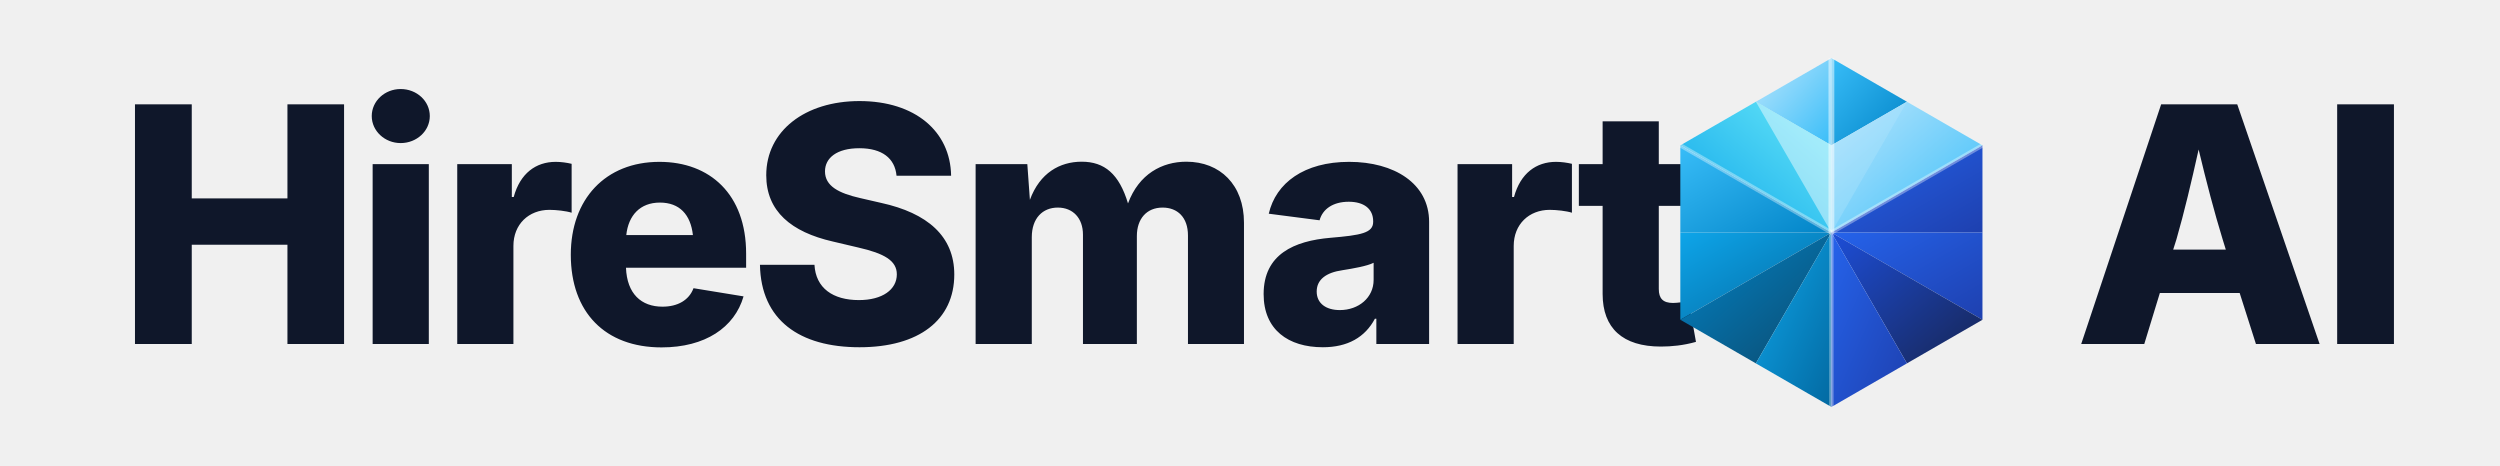
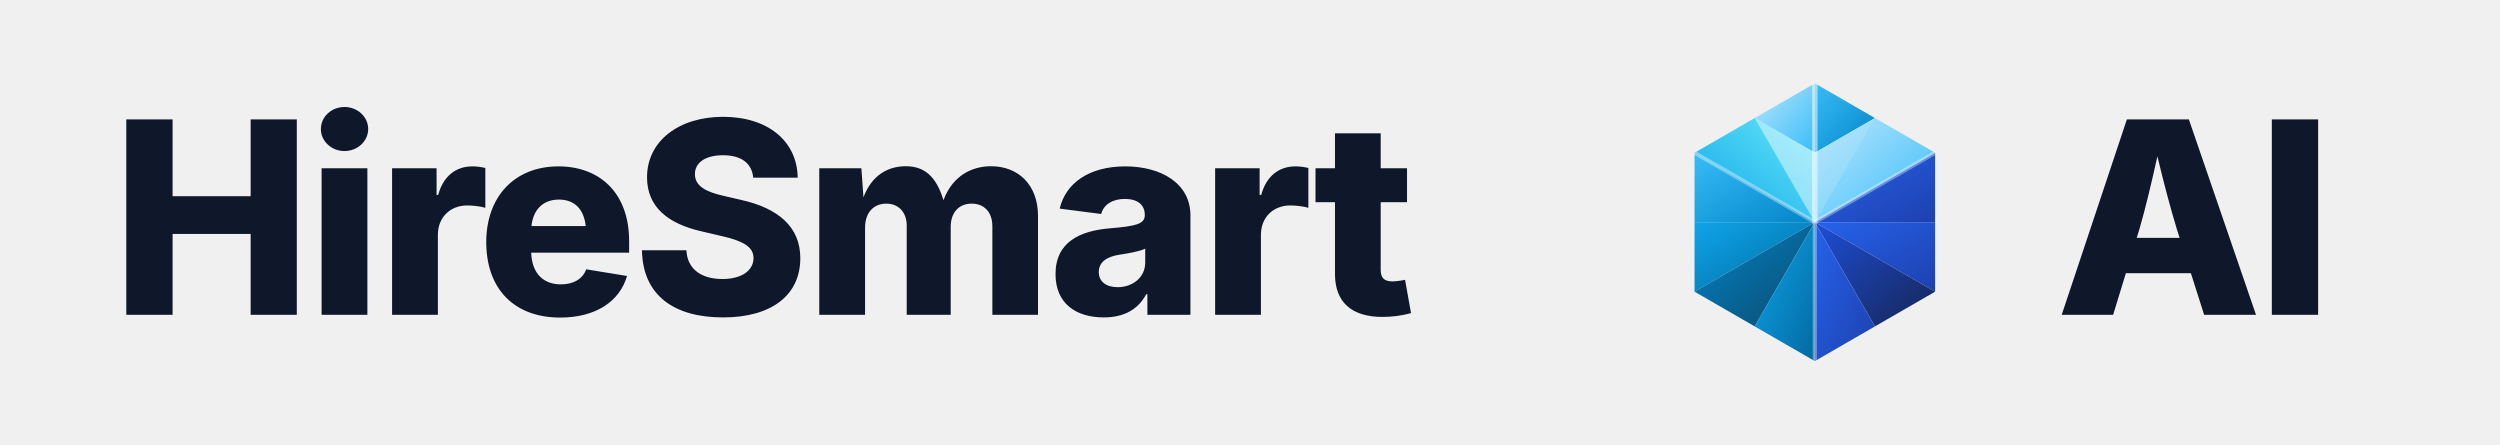
- <svg xmlns="http://www.w3.org/2000/svg" viewBox="0 0 516 96" width="516" height="96" role="img" aria-label="HireSmart AI">
+ <svg xmlns="http://www.w3.org/2000/svg" viewBox="0 0 540 96" width="540" height="96" role="img" aria-label="HireSmart AI">
  <defs>
    <linearGradient id="hs-nav-facet-cyan-top-dark" x1="0%" y1="0%" x2="100%" y2="100%">
      <stop offset="0%" stop-color="#bae6fd" />
      <stop offset="100%" stop-color="#38bdf8" />
    </linearGradient>
    <linearGradient id="hs-nav-facet-cyan-mid-dark" x1="0%" y1="0%" x2="100%" y2="100%">
      <stop offset="0%" stop-color="#38bdf8" />
      <stop offset="100%" stop-color="#0284c7" />
    </linearGradient>
    <linearGradient id="hs-nav-facet-cyan-glow-dark" x1="100%" y1="0%" x2="0%" y2="100%">
      <stop offset="0%" stop-color="#67e8f9" />
      <stop offset="100%" stop-color="#0ea5e9" />
    </linearGradient>
    <linearGradient id="hs-nav-facet-blue-left-dark" x1="0%" y1="0%" x2="100%" y2="100%">
      <stop offset="0%" stop-color="#0ea5e9" />
      <stop offset="100%" stop-color="#0369a1" />
    </linearGradient>
    <linearGradient id="hs-nav-facet-blue-deep-dark" x1="0%" y1="0%" x2="100%" y2="100%">
      <stop offset="0%" stop-color="#0284c7" />
      <stop offset="100%" stop-color="#0c4a6e" />
    </linearGradient>
    <linearGradient id="hs-nav-facet-blue-right-dark" x1="0%" y1="0%" x2="100%" y2="100%">
      <stop offset="0%" stop-color="#2563eb" />
      <stop offset="100%" stop-color="#1e40af" />
    </linearGradient>
    <linearGradient id="hs-nav-facet-blue-dark-dark" x1="0%" y1="0%" x2="100%" y2="100%">
      <stop offset="0%" stop-color="#1d4ed8" />
      <stop offset="100%" stop-color="#172554" />
    </linearGradient>
  </defs>
  <g id="hiresmart-nav-logo">
-     <text x="24" y="71" font-family="Inter, system-ui, -apple-system, sans-serif" font-size="68" font-weight="800" letter-spacing="-1.8" fill="#0f172a">HireSmart</text>
+     <text x="24" y="68" font-family="Inter, system-ui, -apple-system, BlinkMacSystemFont, 'Segoe UI', Roboto, sans-serif" font-size="58" font-weight="800" letter-spacing="-1.2" fill="#0f172a">HireSmart</text>
    <g id="faceted-cube">
-       <polygon points="378,12.00 362.41,21.00 378,30.00" fill="url(#hs-nav-facet-cyan-top-dark)" />
-       <polygon points="378,12.00 393.59,21.00 378,30.00" fill="url(#hs-nav-facet-cyan-mid-dark)" />
-       <polygon points="362.41,21.00 346.82,30.00 378,48.00 378,30.00" fill="url(#hs-nav-facet-cyan-glow-dark)" />
-       <polygon points="393.59,21.00 409.18,30.00 378,48.00 378,30.00" fill="url(#hs-nav-facet-cyan-top-dark)" />
-       <polygon points="346.82,30.00 346.82,48.00 378,48.00" fill="url(#hs-nav-facet-cyan-mid-dark)" />
-       <polygon points="346.82,48.00 346.82,66.00 362.41,57.00 378,48.00" fill="url(#hs-nav-facet-blue-left-dark)" />
-       <polygon points="346.82,66.00 362.41,75.00 378,48.00" fill="url(#hs-nav-facet-blue-deep-dark)" />
-       <polygon points="362.41,75.00 378,84.00 378,48.00" fill="url(#hs-nav-facet-blue-left-dark)" />
-       <polygon points="409.18,30.00 409.18,48.00 378,48.00" fill="url(#hs-nav-facet-blue-right-dark)" />
-       <polygon points="409.18,48.00 409.18,66.00 393.59,57.00 378,48.00" fill="url(#hs-nav-facet-blue-right-dark)" />
-       <polygon points="409.18,66.00 393.59,75.00 378,48.00" fill="url(#hs-nav-facet-blue-dark-dark)" />
-       <polygon points="393.59,75.00 378,84.00 378,48.00" fill="url(#hs-nav-facet-blue-right-dark)" />
-       <polygon points="378,30.00 378,48.00 362.41,21.00" fill="#ffffff" opacity="0.45" />
-       <polygon points="378,30.00 378,48.00 393.59,21.00" fill="#bae6fd" opacity="0.3" />
-       <line x1="378" y1="12.00" x2="378" y2="48.00" stroke="#ffffff" stroke-width="1.2" stroke-opacity="0.5" />
-       <line x1="346.82" y1="30.00" x2="378" y2="48.00" stroke="#ffffff" stroke-width="0.9" stroke-opacity="0.35" />
-       <line x1="409.18" y1="30.00" x2="378" y2="48.00" stroke="#ffffff" stroke-width="0.9" stroke-opacity="0.35" />
-       <line x1="378" y1="84.00" x2="378" y2="48.00" stroke="#ffffff" stroke-width="0.9" stroke-opacity="0.35" />
+       <polygon points="392,18.00 379.01,25.50 392,33.00" fill="url(#hs-nav-facet-cyan-top-dark)" />
+       <polygon points="392,18.00 404.99,25.50 392,33.00" fill="url(#hs-nav-facet-cyan-mid-dark)" />
+       <polygon points="379.01,25.50 366.02,33.00 392,48.00 392,33.00" fill="url(#hs-nav-facet-cyan-glow-dark)" />
+       <polygon points="404.99,25.50 417.98,33.00 392,48.00 392,33.00" fill="url(#hs-nav-facet-cyan-top-dark)" />
+       <polygon points="366.02,33.00 366.02,48.00 392,48.00" fill="url(#hs-nav-facet-cyan-mid-dark)" />
+       <polygon points="366.02,48.00 366.02,63.00 379.01,55.50 392,48.00" fill="url(#hs-nav-facet-blue-left-dark)" />
+       <polygon points="366.02,63.00 379.01,70.50 392,48.00" fill="url(#hs-nav-facet-blue-deep-dark)" />
+       <polygon points="379.01,70.50 392,78.00 392,48.00" fill="url(#hs-nav-facet-blue-left-dark)" />
+       <polygon points="417.98,33.00 417.98,48.00 392,48.00" fill="url(#hs-nav-facet-blue-right-dark)" />
+       <polygon points="417.98,48.00 417.98,63.00 404.99,55.50 392,48.00" fill="url(#hs-nav-facet-blue-right-dark)" />
+       <polygon points="417.98,63.00 404.99,70.50 392,48.00" fill="url(#hs-nav-facet-blue-dark-dark)" />
+       <polygon points="404.99,70.50 392,78.00 392,48.00" fill="url(#hs-nav-facet-blue-right-dark)" />
+       <polygon points="392,33.00 392,48.00 379.01,25.50" fill="#ffffff" opacity="0.45" />
+       <polygon points="392,33.00 392,48.00 404.99,25.50" fill="#bae6fd" opacity="0.3" />
+       <line x1="392" y1="18.00" x2="392" y2="48.00" stroke="#ffffff" stroke-width="1.2" stroke-opacity="0.5" />
+       <line x1="366.02" y1="33.00" x2="392" y2="48.00" stroke="#ffffff" stroke-width="0.9" stroke-opacity="0.35" />
+       <line x1="417.98" y1="33.00" x2="392" y2="48.00" stroke="#ffffff" stroke-width="0.9" stroke-opacity="0.35" />
+       <line x1="392" y1="78.00" x2="392" y2="48.00" stroke="#ffffff" stroke-width="0.9" stroke-opacity="0.35" />
    </g>
-     <text x="428" y="71" font-family="Inter, system-ui, -apple-system, sans-serif" font-size="68" font-weight="800" letter-spacing="-1.8" fill="#0f172a">AI</text>
+     <text x="444" y="68" font-family="Inter, system-ui, -apple-system, BlinkMacSystemFont, 'Segoe UI', Roboto, sans-serif" font-size="58" font-weight="800" letter-spacing="-1.2" fill="#0f172a">AI</text>
  </g>
</svg>
